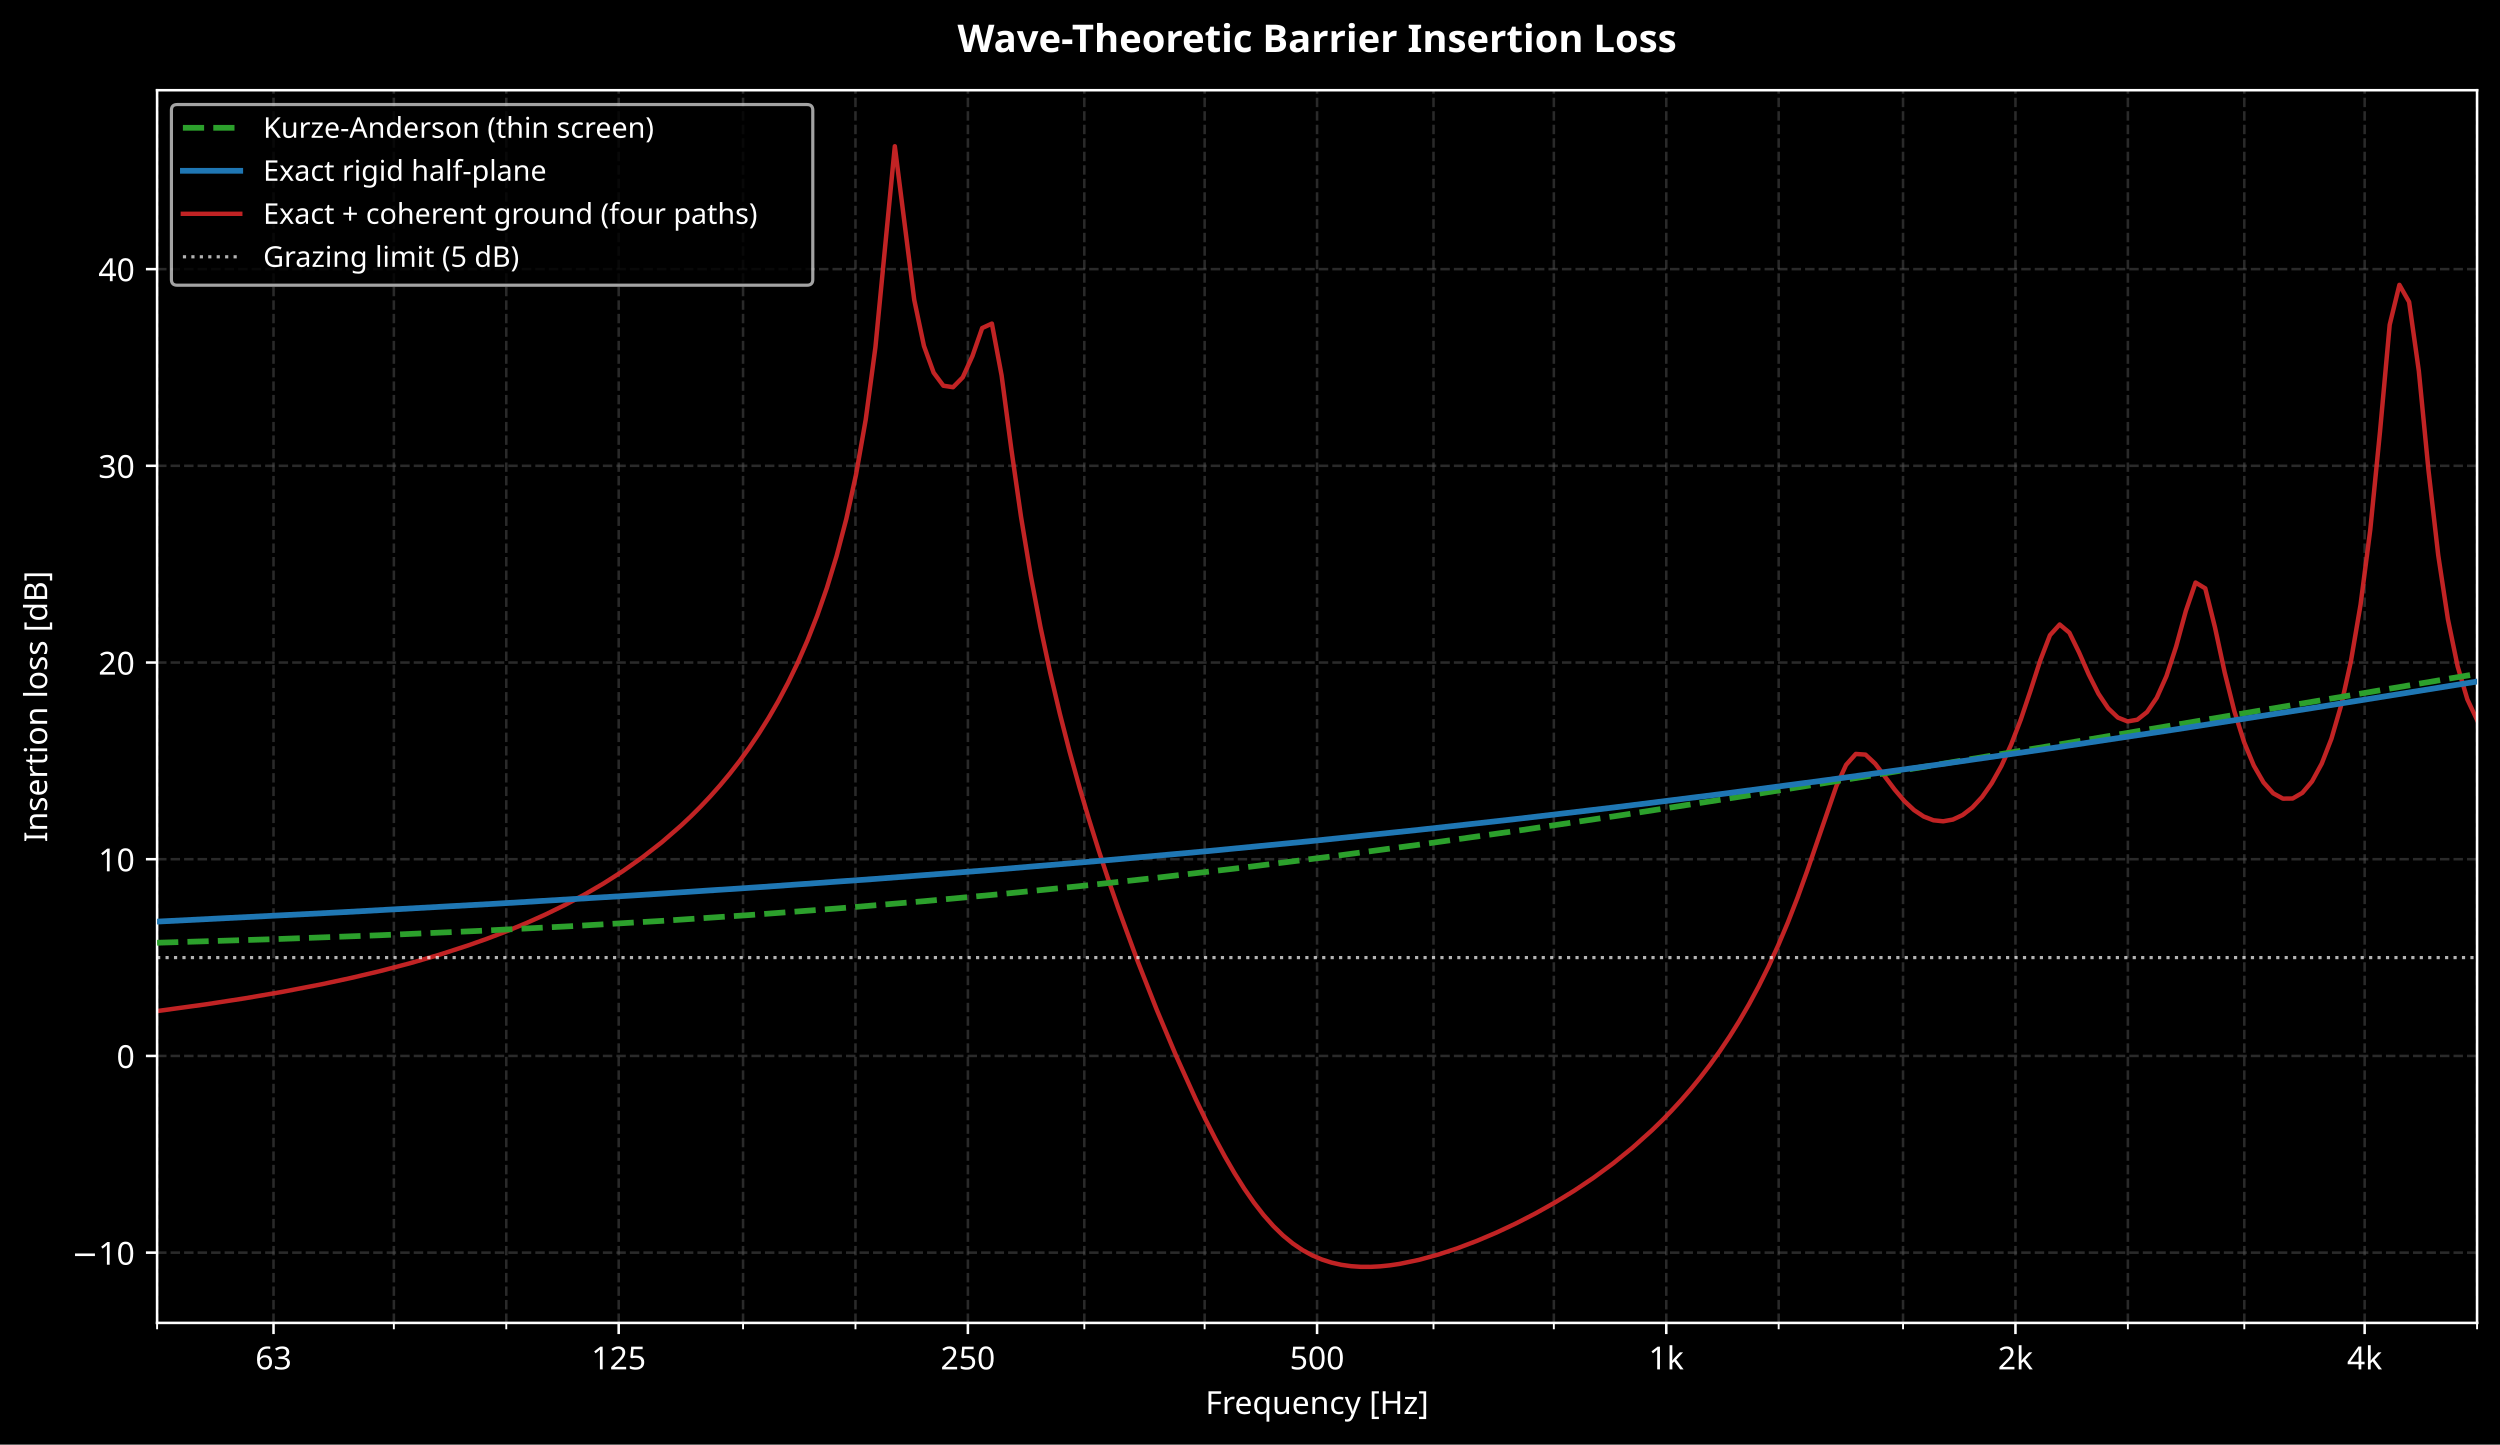
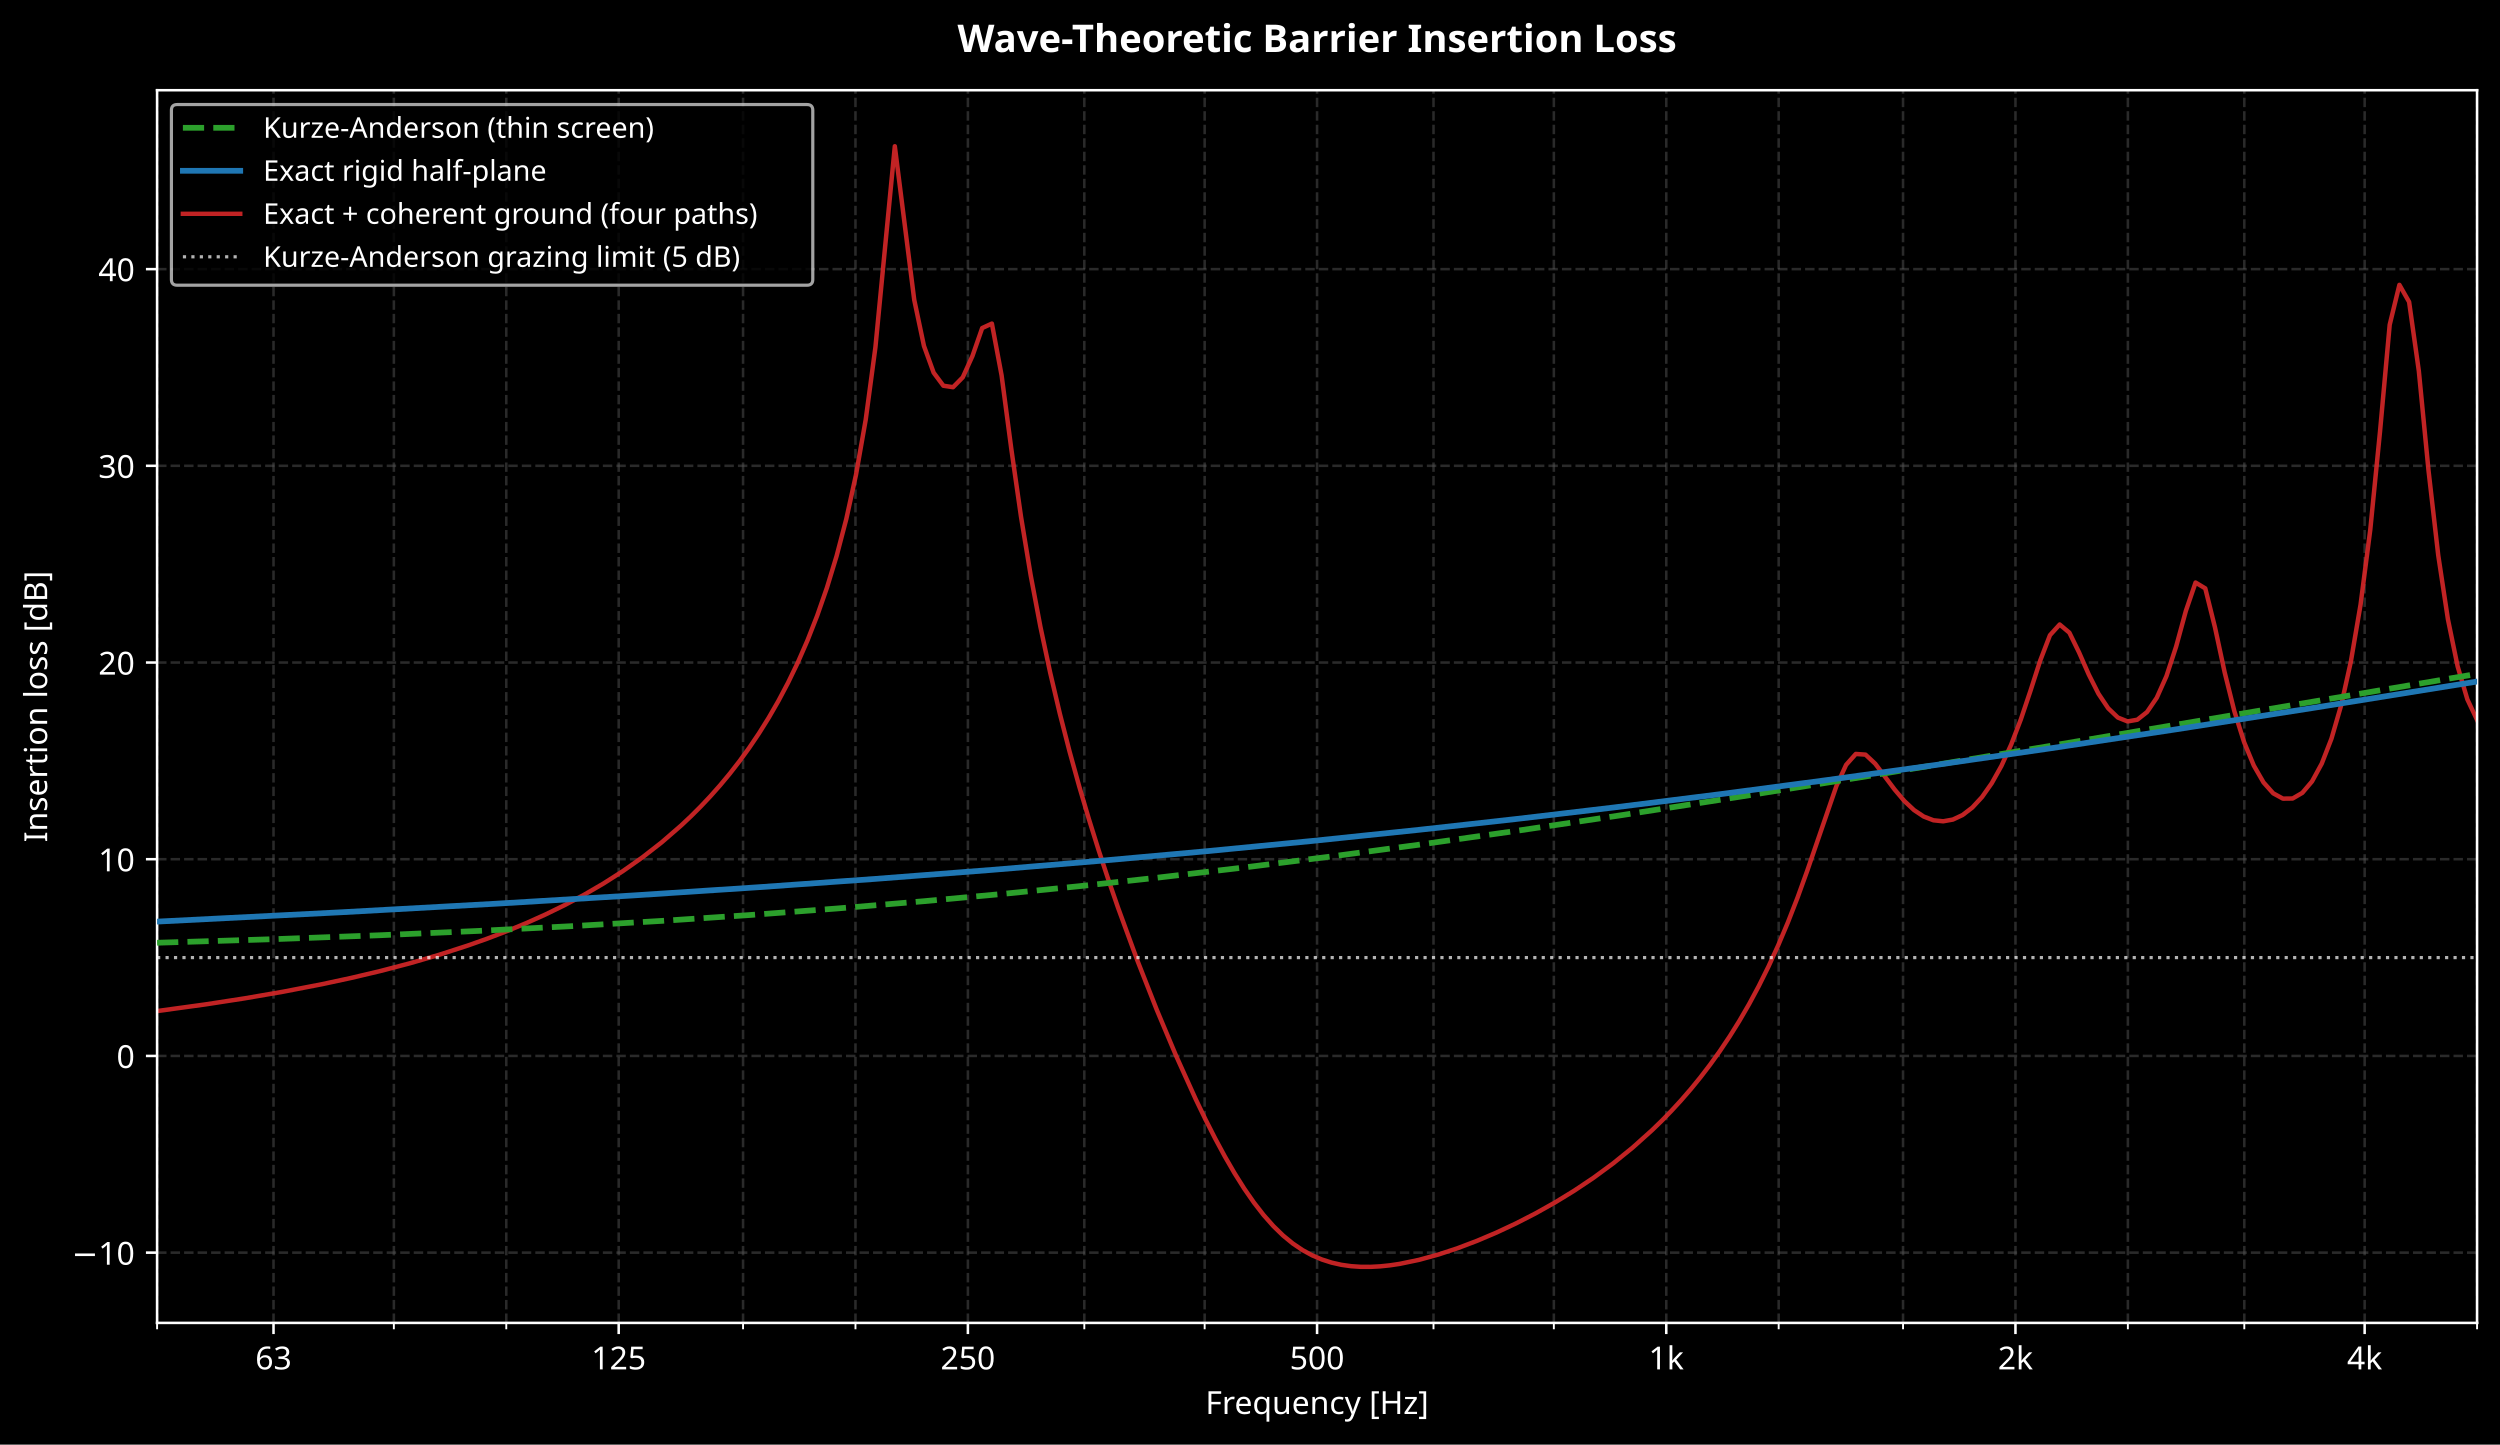
<svg xmlns="http://www.w3.org/2000/svg" xmlns:xlink="http://www.w3.org/1999/xlink" width="784.703pt" height="453.435pt" viewBox="0 0 784.703 453.435" version="1.1">
  <defs>
    <style type="text/css">*{stroke-linejoin: round; stroke-linecap: butt}</style>
  </defs>
  <g id="figure_1">
    <g id="patch_1">
      <path d="M 0 453.435  L 784.703 453.435  L 784.703 0  L 0 0  z " />
    </g>
    <g id="axes_1">
      <g id="patch_2">
        <path d="M 49.305 415.233  L 777.503 415.233  L 777.503 28.318  L 49.305 28.318  z " />
      </g>
      <g id="matplotlib.axis_1">
        <g id="xtick_1">
          <g id="line2d_1">
            <path d="M 85.85 415.233  L 85.85 28.318  " clip-path="url(#p560d9ca86d)" style="fill: none; stroke-dasharray: 2.96,1.28; stroke-dashoffset: 0; stroke: #555555; stroke-opacity: 0.5; stroke-width: 0.8" />
          </g>
          <g id="line2d_2">
            <defs>
              <path id="m8d14ee1197" d="M 0 0  L 0 3.5  " style="stroke: #ffffff; stroke-width: 0.8" />
            </defs>
            <g>
              <use xlink:href="#m8d14ee1197" x="85.85" y="415.233" style="fill: #ffffff; stroke: #ffffff; stroke-width: 0.8" />
            </g>
          </g>
          <g id="text_1">
            <text style="font-size: 10px; font-family: sans-serif; text-anchor: middle; fill: #ffffff" x="85.85" y="429.831" transform="rotate(-0 85.85027 429.8311)">63</text>
          </g>
        </g>
        <g id="xtick_2">
          <g id="line2d_3">
            <path d="M 194.195 415.233  L 194.195 28.318  " clip-path="url(#p560d9ca86d)" style="fill: none; stroke-dasharray: 2.96,1.28; stroke-dashoffset: 0; stroke: #555555; stroke-opacity: 0.5; stroke-width: 0.8" />
          </g>
          <g id="line2d_4">
            <g>
              <use xlink:href="#m8d14ee1197" x="194.195" y="415.233" style="fill: #ffffff; stroke: #ffffff; stroke-width: 0.8" />
            </g>
          </g>
          <g id="text_2">
            <text style="font-size: 10px; font-family: sans-serif; text-anchor: middle; fill: #ffffff" x="194.195" y="429.831" transform="rotate(-0 194.195 429.8311)">125</text>
          </g>
        </g>
        <g id="xtick_3">
          <g id="line2d_5">
            <path d="M 303.8 415.233  L 303.8 28.318  " clip-path="url(#p560d9ca86d)" style="fill: none; stroke-dasharray: 2.96,1.28; stroke-dashoffset: 0; stroke: #555555; stroke-opacity: 0.5; stroke-width: 0.8" />
          </g>
          <g id="line2d_6">
            <g>
              <use xlink:href="#m8d14ee1197" x="303.8" y="415.233" style="fill: #ffffff; stroke: #ffffff; stroke-width: 0.8" />
            </g>
          </g>
          <g id="text_3">
            <text style="font-size: 10px; font-family: sans-serif; text-anchor: middle; fill: #ffffff" x="303.8" y="429.831" transform="rotate(-0 303.7996 429.8311)">250</text>
          </g>
        </g>
        <g id="xtick_4">
          <g id="line2d_7">
            <path d="M 413.404 415.233  L 413.404 28.318  " clip-path="url(#p560d9ca86d)" style="fill: none; stroke-dasharray: 2.96,1.28; stroke-dashoffset: 0; stroke: #555555; stroke-opacity: 0.5; stroke-width: 0.8" />
          </g>
          <g id="line2d_8">
            <g>
              <use xlink:href="#m8d14ee1197" x="413.404" y="415.233" style="fill: #ffffff; stroke: #ffffff; stroke-width: 0.8" />
            </g>
          </g>
          <g id="text_4">
            <text style="font-size: 10px; font-family: sans-serif; text-anchor: middle; fill: #ffffff" x="413.404" y="429.831" transform="rotate(-0 413.4043 429.8311)">500</text>
          </g>
        </g>
        <g id="xtick_5">
          <g id="line2d_9">
            <path d="M 523.009 415.233  L 523.009 28.318  " clip-path="url(#p560d9ca86d)" style="fill: none; stroke-dasharray: 2.96,1.28; stroke-dashoffset: 0; stroke: #555555; stroke-opacity: 0.5; stroke-width: 0.8" />
          </g>
          <g id="line2d_10">
            <g>
              <use xlink:href="#m8d14ee1197" x="523.009" y="415.233" style="fill: #ffffff; stroke: #ffffff; stroke-width: 0.8" />
            </g>
          </g>
          <g id="text_5">
            <text style="font-size: 10px; font-family: sans-serif; text-anchor: middle; fill: #ffffff" x="523.009" y="429.832" transform="rotate(-0 523.009 429.8319)">1k</text>
          </g>
        </g>
        <g id="xtick_6">
          <g id="line2d_11">
            <path d="M 632.614 415.233  L 632.614 28.318  " clip-path="url(#p560d9ca86d)" style="fill: none; stroke-dasharray: 2.96,1.28; stroke-dashoffset: 0; stroke: #555555; stroke-opacity: 0.5; stroke-width: 0.8" />
          </g>
          <g id="line2d_12">
            <g>
              <use xlink:href="#m8d14ee1197" x="632.614" y="415.233" style="fill: #ffffff; stroke: #ffffff; stroke-width: 0.8" />
            </g>
          </g>
          <g id="text_6">
            <text style="font-size: 10px; font-family: sans-serif; text-anchor: middle; fill: #ffffff" x="632.614" y="429.832" transform="rotate(-0 632.6136 429.8319)">2k</text>
          </g>
        </g>
        <g id="xtick_7">
          <g id="line2d_13">
            <path d="M 742.218 415.233  L 742.218 28.318  " clip-path="url(#p560d9ca86d)" style="fill: none; stroke-dasharray: 2.96,1.28; stroke-dashoffset: 0; stroke: #555555; stroke-opacity: 0.5; stroke-width: 0.8" />
          </g>
          <g id="line2d_14">
            <g>
              <use xlink:href="#m8d14ee1197" x="742.218" y="415.233" style="fill: #ffffff; stroke: #ffffff; stroke-width: 0.8" />
            </g>
          </g>
          <g id="text_7">
            <text style="font-size: 10px; font-family: sans-serif; text-anchor: middle; fill: #ffffff" x="742.218" y="429.832" transform="rotate(-0 742.2183 429.8319)">4k</text>
          </g>
        </g>
        <g id="xtick_8">
          <g id="line2d_15">
            <path d="M 49.305 415.233  L 49.305 28.318  " clip-path="url(#p560d9ca86d)" style="fill: none; stroke-dasharray: 2.96,1.28; stroke-dashoffset: 0; stroke: #555555; stroke-opacity: 0.5; stroke-width: 0.8" />
          </g>
          <g id="line2d_16">
            <defs>
              <path id="m1caa325441" d="M 0 0  L 0 2  " style="stroke: #ffffff; stroke-width: 0.6" />
            </defs>
            <g>
              <use xlink:href="#m1caa325441" x="49.305" y="415.233" style="fill: #ffffff; stroke: #ffffff; stroke-width: 0.6" />
            </g>
          </g>
        </g>
        <g id="xtick_9">
          <g id="line2d_17">
            <path d="M 123.625 415.233  L 123.625 28.318  " clip-path="url(#p560d9ca86d)" style="fill: none; stroke-dasharray: 2.96,1.28; stroke-dashoffset: 0; stroke: #555555; stroke-opacity: 0.5; stroke-width: 0.8" />
          </g>
          <g id="line2d_18">
            <g>
              <use xlink:href="#m1caa325441" x="123.625" y="415.233" style="fill: #ffffff; stroke: #ffffff; stroke-width: 0.6" />
            </g>
          </g>
        </g>
        <g id="xtick_10">
          <g id="line2d_19">
            <path d="M 158.91 415.233  L 158.91 28.318  " clip-path="url(#p560d9ca86d)" style="fill: none; stroke-dasharray: 2.96,1.28; stroke-dashoffset: 0; stroke: #555555; stroke-opacity: 0.5; stroke-width: 0.8" />
          </g>
          <g id="line2d_20">
            <g>
              <use xlink:href="#m1caa325441" x="158.91" y="415.233" style="fill: #ffffff; stroke: #ffffff; stroke-width: 0.6" />
            </g>
          </g>
        </g>
        <g id="xtick_11">
          <g id="line2d_21">
            <path d="M 233.23 415.233  L 233.23 28.318  " clip-path="url(#p560d9ca86d)" style="fill: none; stroke-dasharray: 2.96,1.28; stroke-dashoffset: 0; stroke: #555555; stroke-opacity: 0.5; stroke-width: 0.8" />
          </g>
          <g id="line2d_22">
            <g>
              <use xlink:href="#m1caa325441" x="233.23" y="415.233" style="fill: #ffffff; stroke: #ffffff; stroke-width: 0.6" />
            </g>
          </g>
        </g>
        <g id="xtick_12">
          <g id="line2d_23">
            <path d="M 268.515 415.233  L 268.515 28.318  " clip-path="url(#p560d9ca86d)" style="fill: none; stroke-dasharray: 2.96,1.28; stroke-dashoffset: 0; stroke: #555555; stroke-opacity: 0.5; stroke-width: 0.8" />
          </g>
          <g id="line2d_24">
            <g>
              <use xlink:href="#m1caa325441" x="268.515" y="415.233" style="fill: #ffffff; stroke: #ffffff; stroke-width: 0.6" />
            </g>
          </g>
        </g>
        <g id="xtick_13">
          <g id="line2d_25">
            <path d="M 340.344 415.233  L 340.344 28.318  " clip-path="url(#p560d9ca86d)" style="fill: none; stroke-dasharray: 2.96,1.28; stroke-dashoffset: 0; stroke: #555555; stroke-opacity: 0.5; stroke-width: 0.8" />
          </g>
          <g id="line2d_26">
            <g>
              <use xlink:href="#m1caa325441" x="340.344" y="415.233" style="fill: #ffffff; stroke: #ffffff; stroke-width: 0.6" />
            </g>
          </g>
        </g>
        <g id="xtick_14">
          <g id="line2d_27">
            <path d="M 378.119 415.233  L 378.119 28.318  " clip-path="url(#p560d9ca86d)" style="fill: none; stroke-dasharray: 2.96,1.28; stroke-dashoffset: 0; stroke: #555555; stroke-opacity: 0.5; stroke-width: 0.8" />
          </g>
          <g id="line2d_28">
            <g>
              <use xlink:href="#m1caa325441" x="378.119" y="415.233" style="fill: #ffffff; stroke: #ffffff; stroke-width: 0.6" />
            </g>
          </g>
        </g>
        <g id="xtick_15">
          <g id="line2d_29">
            <path d="M 449.949 415.233  L 449.949 28.318  " clip-path="url(#p560d9ca86d)" style="fill: none; stroke-dasharray: 2.96,1.28; stroke-dashoffset: 0; stroke: #555555; stroke-opacity: 0.5; stroke-width: 0.8" />
          </g>
          <g id="line2d_30">
            <g>
              <use xlink:href="#m1caa325441" x="449.949" y="415.233" style="fill: #ffffff; stroke: #ffffff; stroke-width: 0.6" />
            </g>
          </g>
        </g>
        <g id="xtick_16">
          <g id="line2d_31">
            <path d="M 487.724 415.233  L 487.724 28.318  " clip-path="url(#p560d9ca86d)" style="fill: none; stroke-dasharray: 2.96,1.28; stroke-dashoffset: 0; stroke: #555555; stroke-opacity: 0.5; stroke-width: 0.8" />
          </g>
          <g id="line2d_32">
            <g>
              <use xlink:href="#m1caa325441" x="487.724" y="415.233" style="fill: #ffffff; stroke: #ffffff; stroke-width: 0.6" />
            </g>
          </g>
        </g>
        <g id="xtick_17">
          <g id="line2d_33">
            <path d="M 558.294 415.233  L 558.294 28.318  " clip-path="url(#p560d9ca86d)" style="fill: none; stroke-dasharray: 2.96,1.28; stroke-dashoffset: 0; stroke: #555555; stroke-opacity: 0.5; stroke-width: 0.8" />
          </g>
          <g id="line2d_34">
            <g>
              <use xlink:href="#m1caa325441" x="558.294" y="415.233" style="fill: #ffffff; stroke: #ffffff; stroke-width: 0.6" />
            </g>
          </g>
        </g>
        <g id="xtick_18">
          <g id="line2d_35">
            <path d="M 597.329 415.233  L 597.329 28.318  " clip-path="url(#p560d9ca86d)" style="fill: none; stroke-dasharray: 2.96,1.28; stroke-dashoffset: 0; stroke: #555555; stroke-opacity: 0.5; stroke-width: 0.8" />
          </g>
          <g id="line2d_36">
            <g>
              <use xlink:href="#m1caa325441" x="597.329" y="415.233" style="fill: #ffffff; stroke: #ffffff; stroke-width: 0.6" />
            </g>
          </g>
        </g>
        <g id="xtick_19">
          <g id="line2d_37">
            <path d="M 667.898 415.233  L 667.898 28.318  " clip-path="url(#p560d9ca86d)" style="fill: none; stroke-dasharray: 2.96,1.28; stroke-dashoffset: 0; stroke: #555555; stroke-opacity: 0.5; stroke-width: 0.8" />
          </g>
          <g id="line2d_38">
            <g>
              <use xlink:href="#m1caa325441" x="667.898" y="415.233" style="fill: #ffffff; stroke: #ffffff; stroke-width: 0.6" />
            </g>
          </g>
        </g>
        <g id="xtick_20">
          <g id="line2d_39">
            <path d="M 704.443 415.233  L 704.443 28.318  " clip-path="url(#p560d9ca86d)" style="fill: none; stroke-dasharray: 2.96,1.28; stroke-dashoffset: 0; stroke: #555555; stroke-opacity: 0.5; stroke-width: 0.8" />
          </g>
          <g id="line2d_40">
            <g>
              <use xlink:href="#m1caa325441" x="704.443" y="415.233" style="fill: #ffffff; stroke: #ffffff; stroke-width: 0.6" />
            </g>
          </g>
        </g>
        <g id="xtick_21">
          <g id="line2d_41">
            <path d="M 777.503 415.233  L 777.503 28.318  " clip-path="url(#p560d9ca86d)" style="fill: none; stroke-dasharray: 2.96,1.28; stroke-dashoffset: 0; stroke: #555555; stroke-opacity: 0.5; stroke-width: 0.8" />
          </g>
          <g id="line2d_42">
            <g>
              <use xlink:href="#m1caa325441" x="777.503" y="415.233" style="fill: #ffffff; stroke: #ffffff; stroke-width: 0.6" />
            </g>
          </g>
        </g>
        <g id="text_8">
          <text style="font-size: 10px; font-family: sans-serif; text-anchor: middle; fill: #ffffff" x="413.404" y="443.833" transform="rotate(-0 413.4043 443.8327)">Frequency [Hz]</text>
        </g>
      </g>
      <g id="matplotlib.axis_2">
        <g id="ytick_1">
          <g id="line2d_43">
            <path d="M 49.305 393.178  L 777.503 393.178  " clip-path="url(#p560d9ca86d)" style="fill: none; stroke-dasharray: 2.96,1.28; stroke-dashoffset: 0; stroke: #555555; stroke-opacity: 0.5; stroke-width: 0.8" />
          </g>
          <g id="line2d_44">
            <defs>
              <path id="m5e07181663" d="M 0 0  L -3.5 0  " style="stroke: #ffffff; stroke-width: 0.8" />
            </defs>
            <g>
              <use xlink:href="#m5e07181663" x="49.305" y="393.178" style="fill: #ffffff; stroke: #ffffff; stroke-width: 0.8" />
            </g>
          </g>
          <g id="text_9">
            <text style="font-size: 10px; font-family: sans-serif; text-anchor: end; fill: #ffffff" x="42.305" y="396.977" transform="rotate(-0 42.30547 396.9766)">−10</text>
          </g>
        </g>
        <g id="ytick_2">
          <g id="line2d_45">
            <path d="M 49.305 331.436  L 777.503 331.436  " clip-path="url(#p560d9ca86d)" style="fill: none; stroke-dasharray: 2.96,1.28; stroke-dashoffset: 0; stroke: #555555; stroke-opacity: 0.5; stroke-width: 0.8" />
          </g>
          <g id="line2d_46">
            <g>
              <use xlink:href="#m5e07181663" x="49.305" y="331.436" style="fill: #ffffff; stroke: #ffffff; stroke-width: 0.8" />
            </g>
          </g>
          <g id="text_10">
            <text style="font-size: 10px; font-family: sans-serif; text-anchor: end; fill: #ffffff" x="42.305" y="335.235" transform="rotate(-0 42.30547 335.2349)">0</text>
          </g>
        </g>
        <g id="ytick_3">
          <g id="line2d_47">
            <path d="M 49.305 269.694  L 777.503 269.694  " clip-path="url(#p560d9ca86d)" style="fill: none; stroke-dasharray: 2.96,1.28; stroke-dashoffset: 0; stroke: #555555; stroke-opacity: 0.5; stroke-width: 0.8" />
          </g>
          <g id="line2d_48">
            <g>
              <use xlink:href="#m5e07181663" x="49.305" y="269.694" style="fill: #ffffff; stroke: #ffffff; stroke-width: 0.8" />
            </g>
          </g>
          <g id="text_11">
            <text style="font-size: 10px; font-family: sans-serif; text-anchor: end; fill: #ffffff" x="42.305" y="273.493" transform="rotate(-0 42.30547 273.4931)">10</text>
          </g>
        </g>
        <g id="ytick_4">
          <g id="line2d_49">
            <path d="M 49.305 207.953  L 777.503 207.953  " clip-path="url(#p560d9ca86d)" style="fill: none; stroke-dasharray: 2.96,1.28; stroke-dashoffset: 0; stroke: #555555; stroke-opacity: 0.5; stroke-width: 0.8" />
          </g>
          <g id="line2d_50">
            <g>
              <use xlink:href="#m5e07181663" x="49.305" y="207.953" style="fill: #ffffff; stroke: #ffffff; stroke-width: 0.8" />
            </g>
          </g>
          <g id="text_12">
            <text style="font-size: 10px; font-family: sans-serif; text-anchor: end; fill: #ffffff" x="42.305" y="211.751" transform="rotate(-0 42.30547 211.7514)">20</text>
          </g>
        </g>
        <g id="ytick_5">
          <g id="line2d_51">
            <path d="M 49.305 146.211  L 777.503 146.211  " clip-path="url(#p560d9ca86d)" style="fill: none; stroke-dasharray: 2.96,1.28; stroke-dashoffset: 0; stroke: #555555; stroke-opacity: 0.5; stroke-width: 0.8" />
          </g>
          <g id="line2d_52">
            <g>
              <use xlink:href="#m5e07181663" x="49.305" y="146.211" style="fill: #ffffff; stroke: #ffffff; stroke-width: 0.8" />
            </g>
          </g>
          <g id="text_13">
            <text style="font-size: 10px; font-family: sans-serif; text-anchor: end; fill: #ffffff" x="42.305" y="150.01" transform="rotate(-0 42.30547 150.0096)">30</text>
          </g>
        </g>
        <g id="ytick_6">
          <g id="line2d_53">
            <path d="M 49.305 84.469  L 777.503 84.469  " clip-path="url(#p560d9ca86d)" style="fill: none; stroke-dasharray: 2.96,1.28; stroke-dashoffset: 0; stroke: #555555; stroke-opacity: 0.5; stroke-width: 0.8" />
          </g>
          <g id="line2d_54">
            <g>
              <use xlink:href="#m5e07181663" x="49.305" y="84.469" style="fill: #ffffff; stroke: #ffffff; stroke-width: 0.8" />
            </g>
          </g>
          <g id="text_14">
            <text style="font-size: 10px; font-family: sans-serif; text-anchor: end; fill: #ffffff" x="42.305" y="88.268" transform="rotate(-0 42.30547 88.26784)">40</text>
          </g>
        </g>
        <g id="text_15">
          <text style="font-size: 10px; font-family: sans-serif; text-anchor: middle; fill: #ffffff" x="14.798" y="221.776" transform="rotate(-90 14.79844 221.7758)">Insertion loss [dB]</text>
        </g>
      </g>
      <g id="line2d_55">
        <path d="M 49.305 317.354  L 64.54 315.255  L 76.727 313.371  L 88.915 311.271  L 101.102 308.913  L 110.243 306.946  L 119.383 304.783  L 128.524 302.393  L 137.664 299.744  L 146.805 296.794  L 152.898 294.637  L 158.992 292.308  L 165.086 289.787  L 171.18 287.053  L 177.273 284.079  L 183.367 280.836  L 189.461 277.288  L 195.554 273.393  L 201.648 269.102  L 207.742 264.352  L 213.835 259.068  L 216.882 256.198  L 219.929 253.156  L 222.976 249.927  L 226.023 246.492  L 229.07 242.83  L 232.117 238.915  L 235.163 234.719  L 238.21 230.206  L 241.257 225.335  L 244.304 220.054  L 247.351 214.3  L 250.398 207.992  L 253.445 201.027  L 256.491 193.27  L 259.538 184.532  L 262.585 174.55  L 265.632 162.925  L 268.679 149.027  L 271.726 131.76  L 274.773 109.035  L 280.866 45.905  L 286.96 94.117  L 290.007 108.571  L 293.054 116.974  L 296.1 121.074  L 299.147 121.533  L 302.194 118.434  L 305.241 111.719  L 308.288 102.971  L 311.335 101.569  L 314.382 117.831  L 317.428 140.894  L 320.475 162.189  L 323.522 180.642  L 326.569 196.751  L 329.616 211.067  L 332.663 224.005  L 335.71 235.866  L 338.756 246.866  L 341.803 257.166  L 344.85 266.889  L 347.897 276.126  L 350.944 284.952  L 357.038 301.577  L 363.131 317.065  L 369.225 331.551  L 375.319 345.026  L 378.365 351.343  L 381.412 357.344  L 384.459 362.995  L 387.506 368.259  L 390.553 373.101  L 393.6 377.492  L 396.647 381.412  L 399.693 384.85  L 402.74 387.811  L 405.787 390.311  L 408.834 392.376  L 411.881 394.039  L 414.928 395.339  L 417.975 396.312  L 421.021 396.998  L 424.068 397.429  L 427.115 397.636  L 430.162 397.646  L 433.209 397.483  L 436.256 397.165  L 439.303 396.71  L 445.396 395.443  L 451.49 393.772  L 457.584 391.759  L 463.677 389.445  L 469.771 386.855  L 475.865 383.996  L 481.958 380.865  L 488.052 377.448  L 494.146 373.717  L 500.24 369.638  L 506.333 365.162  L 512.427 360.23  L 518.521 354.767  L 521.568 351.809  L 524.614 348.681  L 527.661 345.368  L 530.708 341.854  L 533.755 338.117  L 536.802 334.136  L 539.849 329.886  L 542.896 325.336  L 545.942 320.454  L 548.989 315.201  L 552.036 309.533  L 555.083 303.401  L 558.13 296.753  L 561.177 289.536  L 564.223 281.712  L 567.27 273.282  L 576.411 246.731  L 579.458 240.07  L 582.505 236.65  L 585.551 236.865  L 588.598 239.717  L 594.692 247.822  L 597.739 251.42  L 600.786 254.276  L 603.833 256.302  L 606.879 257.475  L 609.926 257.79  L 612.973 257.243  L 616.02 255.817  L 619.067 253.48  L 622.114 250.182  L 625.161 245.851  L 628.207 240.399  L 631.254 233.731  L 634.301 225.804  L 637.348 216.761  L 640.395 207.312  L 643.442 199.381  L 646.488 196.019  L 649.535 198.577  L 652.582 204.801  L 655.629 211.73  L 658.676 217.762  L 661.723 222.318  L 664.77 225.23  L 667.816 226.446  L 670.863 225.907  L 673.91 223.499  L 676.957 219.028  L 680.004 212.233  L 683.051 202.929  L 686.098 191.763  L 689.144 182.848  L 692.191 184.68  L 695.238 196.917  L 698.285 211.068  L 701.332 223.267  L 704.379 232.943  L 707.426 240.294  L 710.472 245.584  L 713.519 249.007  L 716.566 250.676  L 719.613 250.635  L 722.66 248.861  L 725.707 245.264  L 728.753 239.68  L 731.8 231.847  L 734.847 221.369  L 737.894 207.642  L 740.941 189.737  L 743.988 166.233  L 747.035 135.538  L 750.081 101.929  L 753.128 89.41  L 756.175 94.769  L 759.222 116.427  L 762.269 147.721  L 765.316 174.29  L 768.363 194.414  L 771.409 209.18  L 774.456 219.517  L 777.503 225.968  L 777.503 225.968  " clip-path="url(#p560d9ca86d)" style="fill: none; stroke: #d62728; stroke-opacity: 0.9; stroke-width: 1.4; stroke-linecap: square" />
      </g>
      <g id="line2d_56">
        <path d="M 49.305 300.565  L 777.503 300.565  " clip-path="url(#p560d9ca86d)" style="fill: none; stroke-dasharray: 1,1.65; stroke-dashoffset: 0; stroke: #ffffff; stroke-opacity: 0.7" />
      </g>
      <g id="patch_3">
        <path d="M 49.305 415.233  L 49.305 28.318  " style="fill: none; stroke: #ffffff; stroke-width: 0.8; stroke-linejoin: miter; stroke-linecap: square" />
      </g>
      <g id="patch_4">
        <path d="M 777.503 415.233  L 777.503 28.318  " style="fill: none; stroke: #ffffff; stroke-width: 0.8; stroke-linejoin: miter; stroke-linecap: square" />
      </g>
      <g id="patch_5">
        <path d="M 49.305 415.233  L 777.503 415.233  " style="fill: none; stroke: #ffffff; stroke-width: 0.8; stroke-linejoin: miter; stroke-linecap: square" />
      </g>
      <g id="patch_6">
        <path d="M 49.305 28.318  L 777.503 28.318  " style="fill: none; stroke: #ffffff; stroke-width: 0.8; stroke-linejoin: miter; stroke-linecap: square" />
      </g>
      <g id="line2d_57">
        <path d="M 49.305 295.913  L 85.868 294.792  L 119.383 293.549  L 149.852 292.214  L 180.32 290.658  L 207.742 289.049  L 235.163 287.223  L 262.585 285.168  L 290.007 282.869  L 314.382 280.615  L 338.756 278.16  L 363.131 275.503  L 390.553 272.28  L 417.975 268.818  L 445.396 265.135  L 475.865 260.808  L 509.38 255.803  L 545.942 250.105  L 588.598 243.225  L 643.442 234.143  L 731.8 219.257  L 777.503 211.516  L 777.503 211.516  " clip-path="url(#p560d9ca86d)" style="fill: none; stroke-dasharray: 6.66,2.88; stroke-dashoffset: 0; stroke: #2ca02c; stroke-width: 1.8" />
      </g>
      <g id="line2d_58">
        <path d="M 49.305 289.276  L 107.196 286.337  L 155.945 283.64  L 198.601 281.069  L 238.21 278.47  L 274.773 275.864  L 311.335 273.037  L 344.85 270.233  L 378.365 267.211  L 411.881 263.957  L 445.396 260.462  L 475.865 257.071  L 506.333 253.475  L 539.849 249.285  L 573.364 244.858  L 606.879 240.209  L 643.442 234.906  L 683.051 228.924  L 725.707 222.255  L 777.503 213.917  L 777.503 213.917  " clip-path="url(#p560d9ca86d)" style="fill: none; stroke: #1f77b4; stroke-width: 1.8; stroke-linecap: square" />
      </g>
      <g id="text_16">
        <text style="font-weight: 700; font-size: 12px; font-family: sans-serif; text-anchor: middle; fill: #ffffff" x="413.404" y="16.318" transform="rotate(-0 413.4043 16.31812)">Wave-Theoretic Barrier Insertion Loss</text>
      </g>
      <g id="legend_1">
        <g id="patch_7">
          <path d="M 55.605 89.521  L 253.317 89.521  Q 255.117 89.521 255.117 87.721  L 255.117 34.618  Q 255.117 32.818 253.317 32.818  L 55.605 32.818  Q 53.805 32.818 53.805 34.618  L 53.805 87.721  Q 53.805 89.521 55.605 89.521  z " style="opacity: 0.8; stroke: #cccccc; stroke-linejoin: miter" />
        </g>
        <g id="line2d_59">
          <path d="M 57.405 40.107  L 66.405 40.107  L 75.405 40.107  " style="fill: none; stroke-dasharray: 6.66,2.88; stroke-dashoffset: 0; stroke: #2ca02c; stroke-width: 1.8" />
        </g>
        <g id="text_17">
          <text style="font-size: 9px; font-family: sans-serif; text-anchor: start; fill: #ffffff" x="82.605" y="43.257" transform="rotate(-0 82.60547 43.25672)">Kurze-Anderson (thin screen)</text>
        </g>
        <g id="line2d_60">
          <path d="M 57.405 53.607  L 66.405 53.607  L 75.405 53.607  " style="fill: none; stroke: #1f77b4; stroke-width: 1.8; stroke-linecap: square" />
        </g>
        <g id="text_18">
          <text style="font-size: 9px; font-family: sans-serif; text-anchor: start; fill: #ffffff" x="82.605" y="56.757" transform="rotate(-0 82.60547 56.75742)">Exact rigid half-plane</text>
        </g>
        <g id="line2d_61">
          <path d="M 57.405 67.108  L 66.405 67.108  L 75.405 67.108  " style="fill: none; stroke: #d62728; stroke-opacity: 0.9; stroke-width: 1.4; stroke-linecap: square" />
        </g>
        <g id="text_19">
          <text style="font-size: 9px; font-family: sans-serif; text-anchor: start; fill: #ffffff" x="82.605" y="70.258" transform="rotate(-0 82.60547 70.25813)">Exact + coherent ground (four paths)</text>
        </g>
        <g id="line2d_62">
          <path d="M 57.405 80.609  L 66.405 80.609  L 75.405 80.609  " style="fill: none; stroke-dasharray: 1,1.65; stroke-dashoffset: 0; stroke: #ffffff; stroke-opacity: 0.7" />
        </g>
        <g id="text_20">
-           <text style="font-size: 9px; font-family: sans-serif; text-anchor: start; fill: #ffffff" x="82.605" y="83.759" transform="rotate(-0 82.60547 83.75883)">Grazing limit (5 dB)</text>
+           <text style="font-size: 9px; font-family: sans-serif; text-anchor: start; fill: #ffffff" x="82.605" y="83.759" transform="rotate(-0 82.60547 83.75883)">Kurze-Anderson grazing limit (5 dB)</text>
        </g>
      </g>
    </g>
  </g>
  <defs>
    <clipPath id="p560d9ca86d">
      <rect x="49.305" y="28.318" width="728.198" height="386.915" />
    </clipPath>
  </defs>
</svg>
